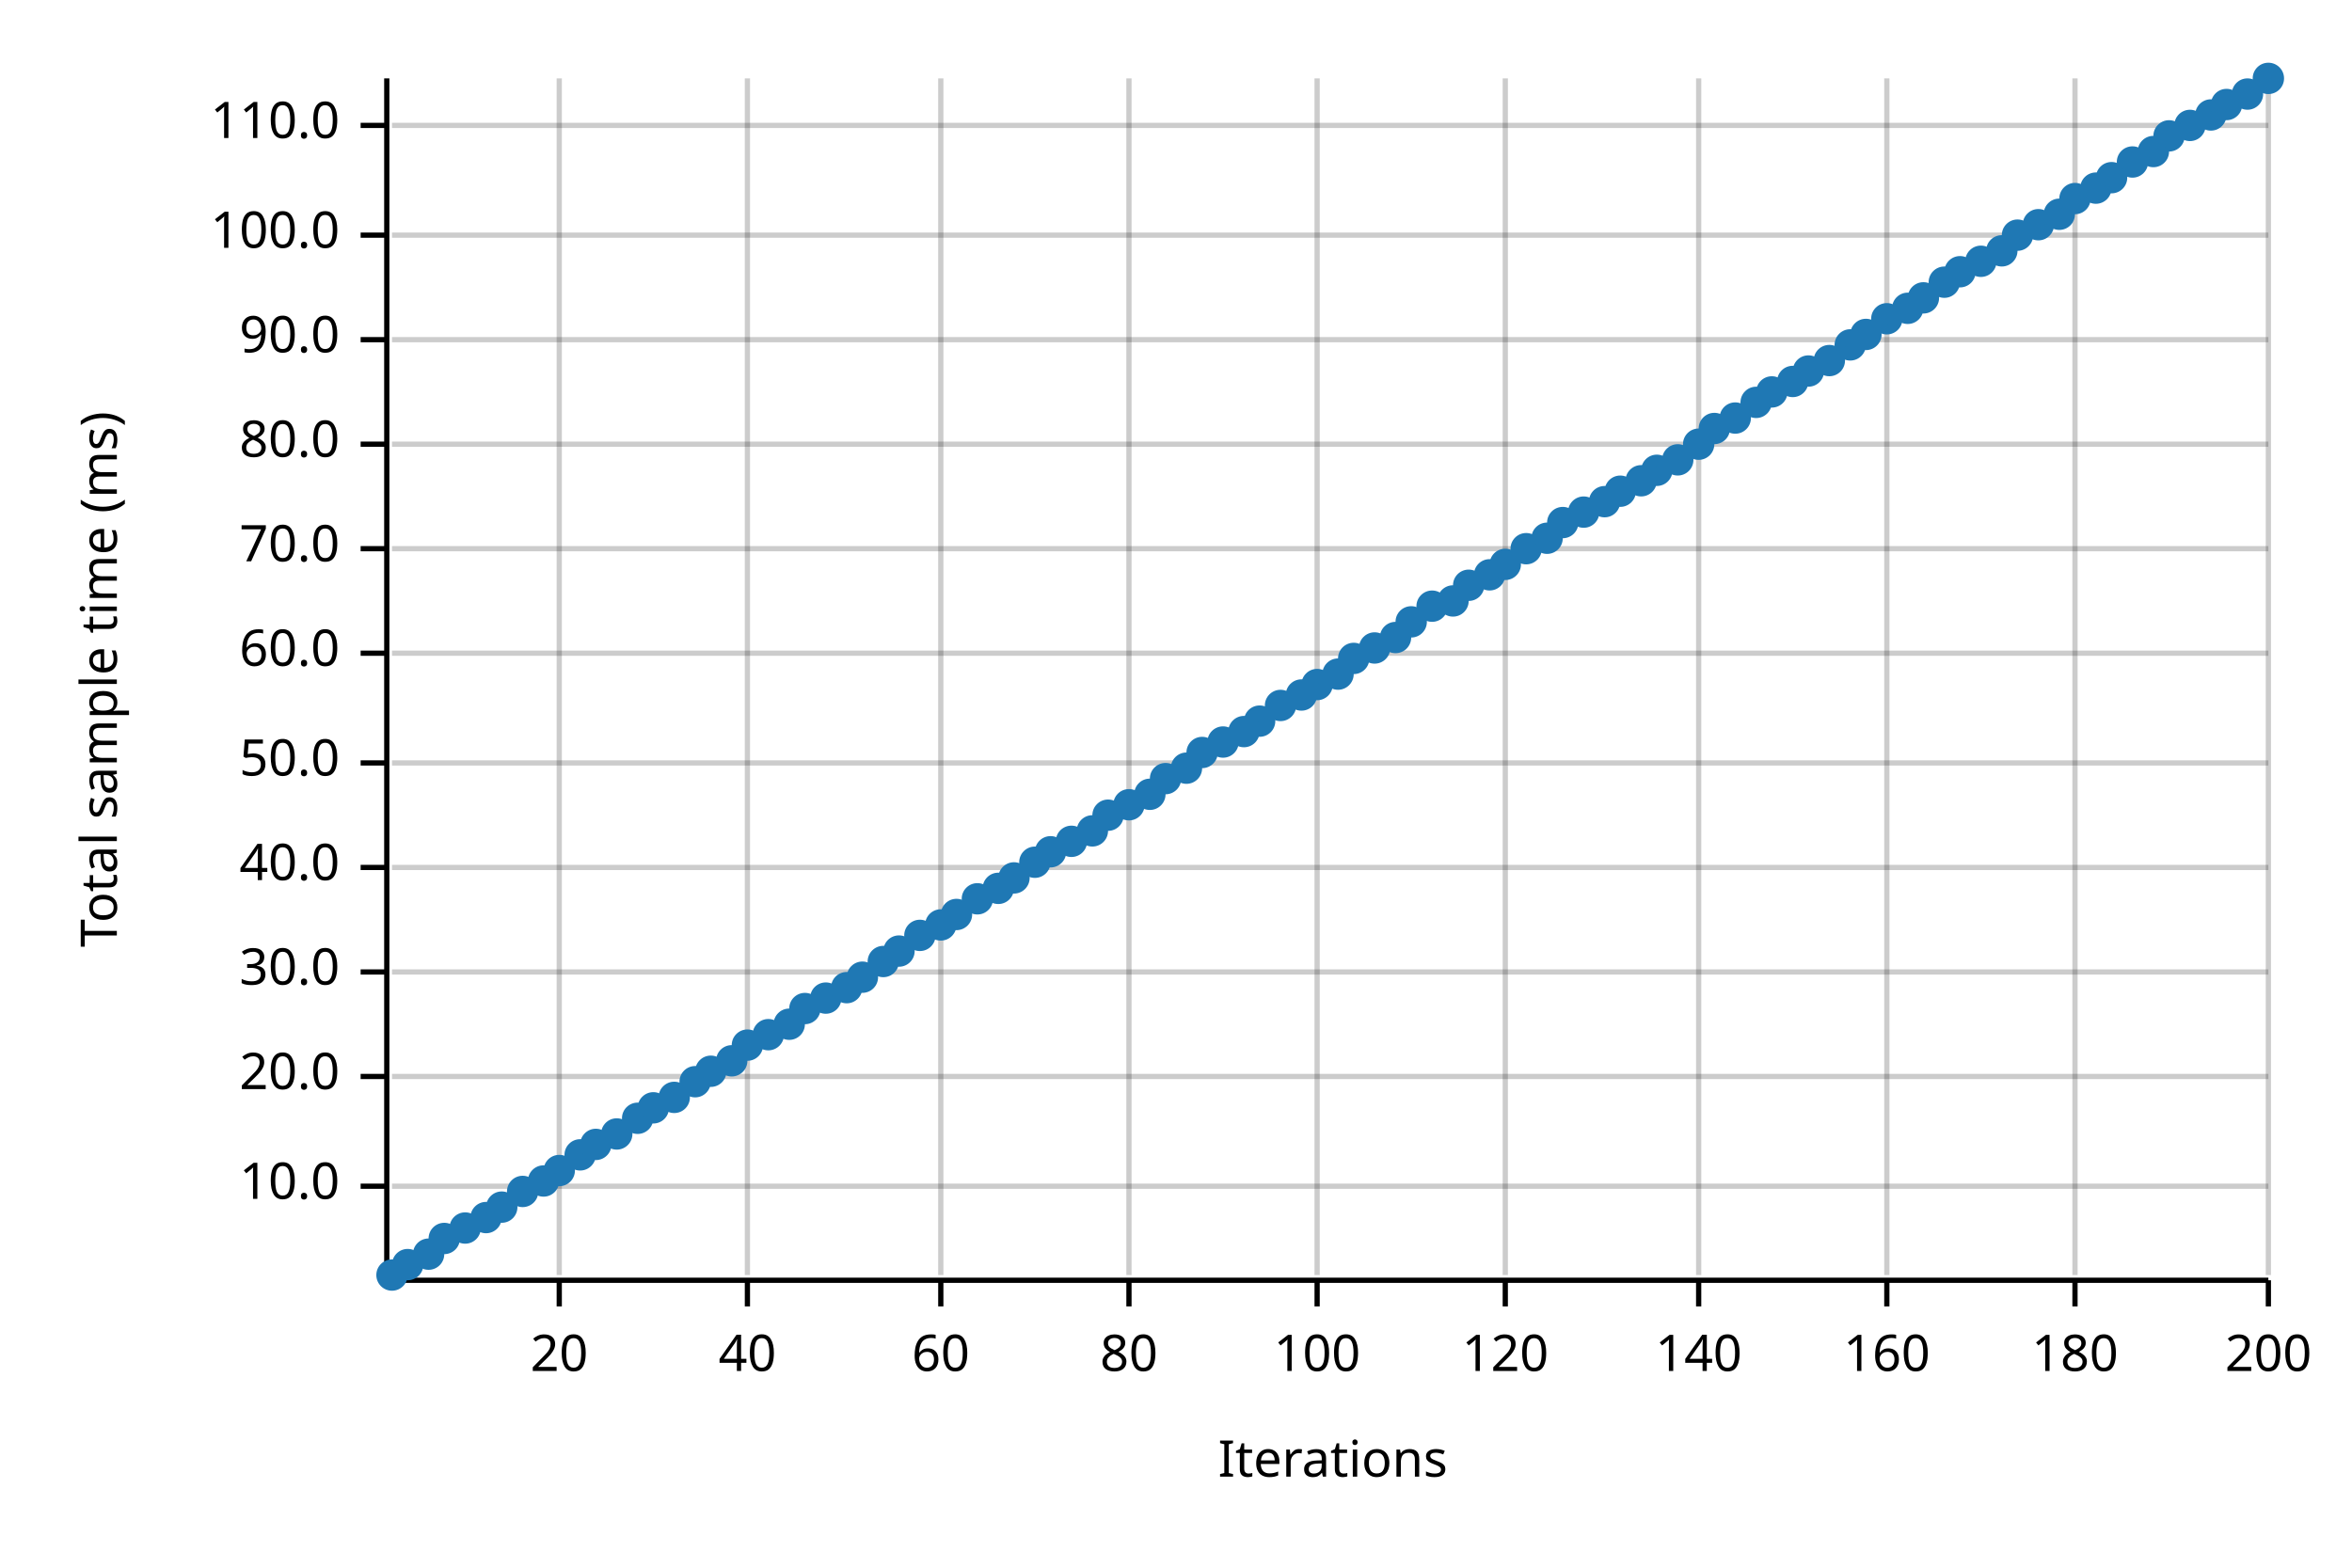
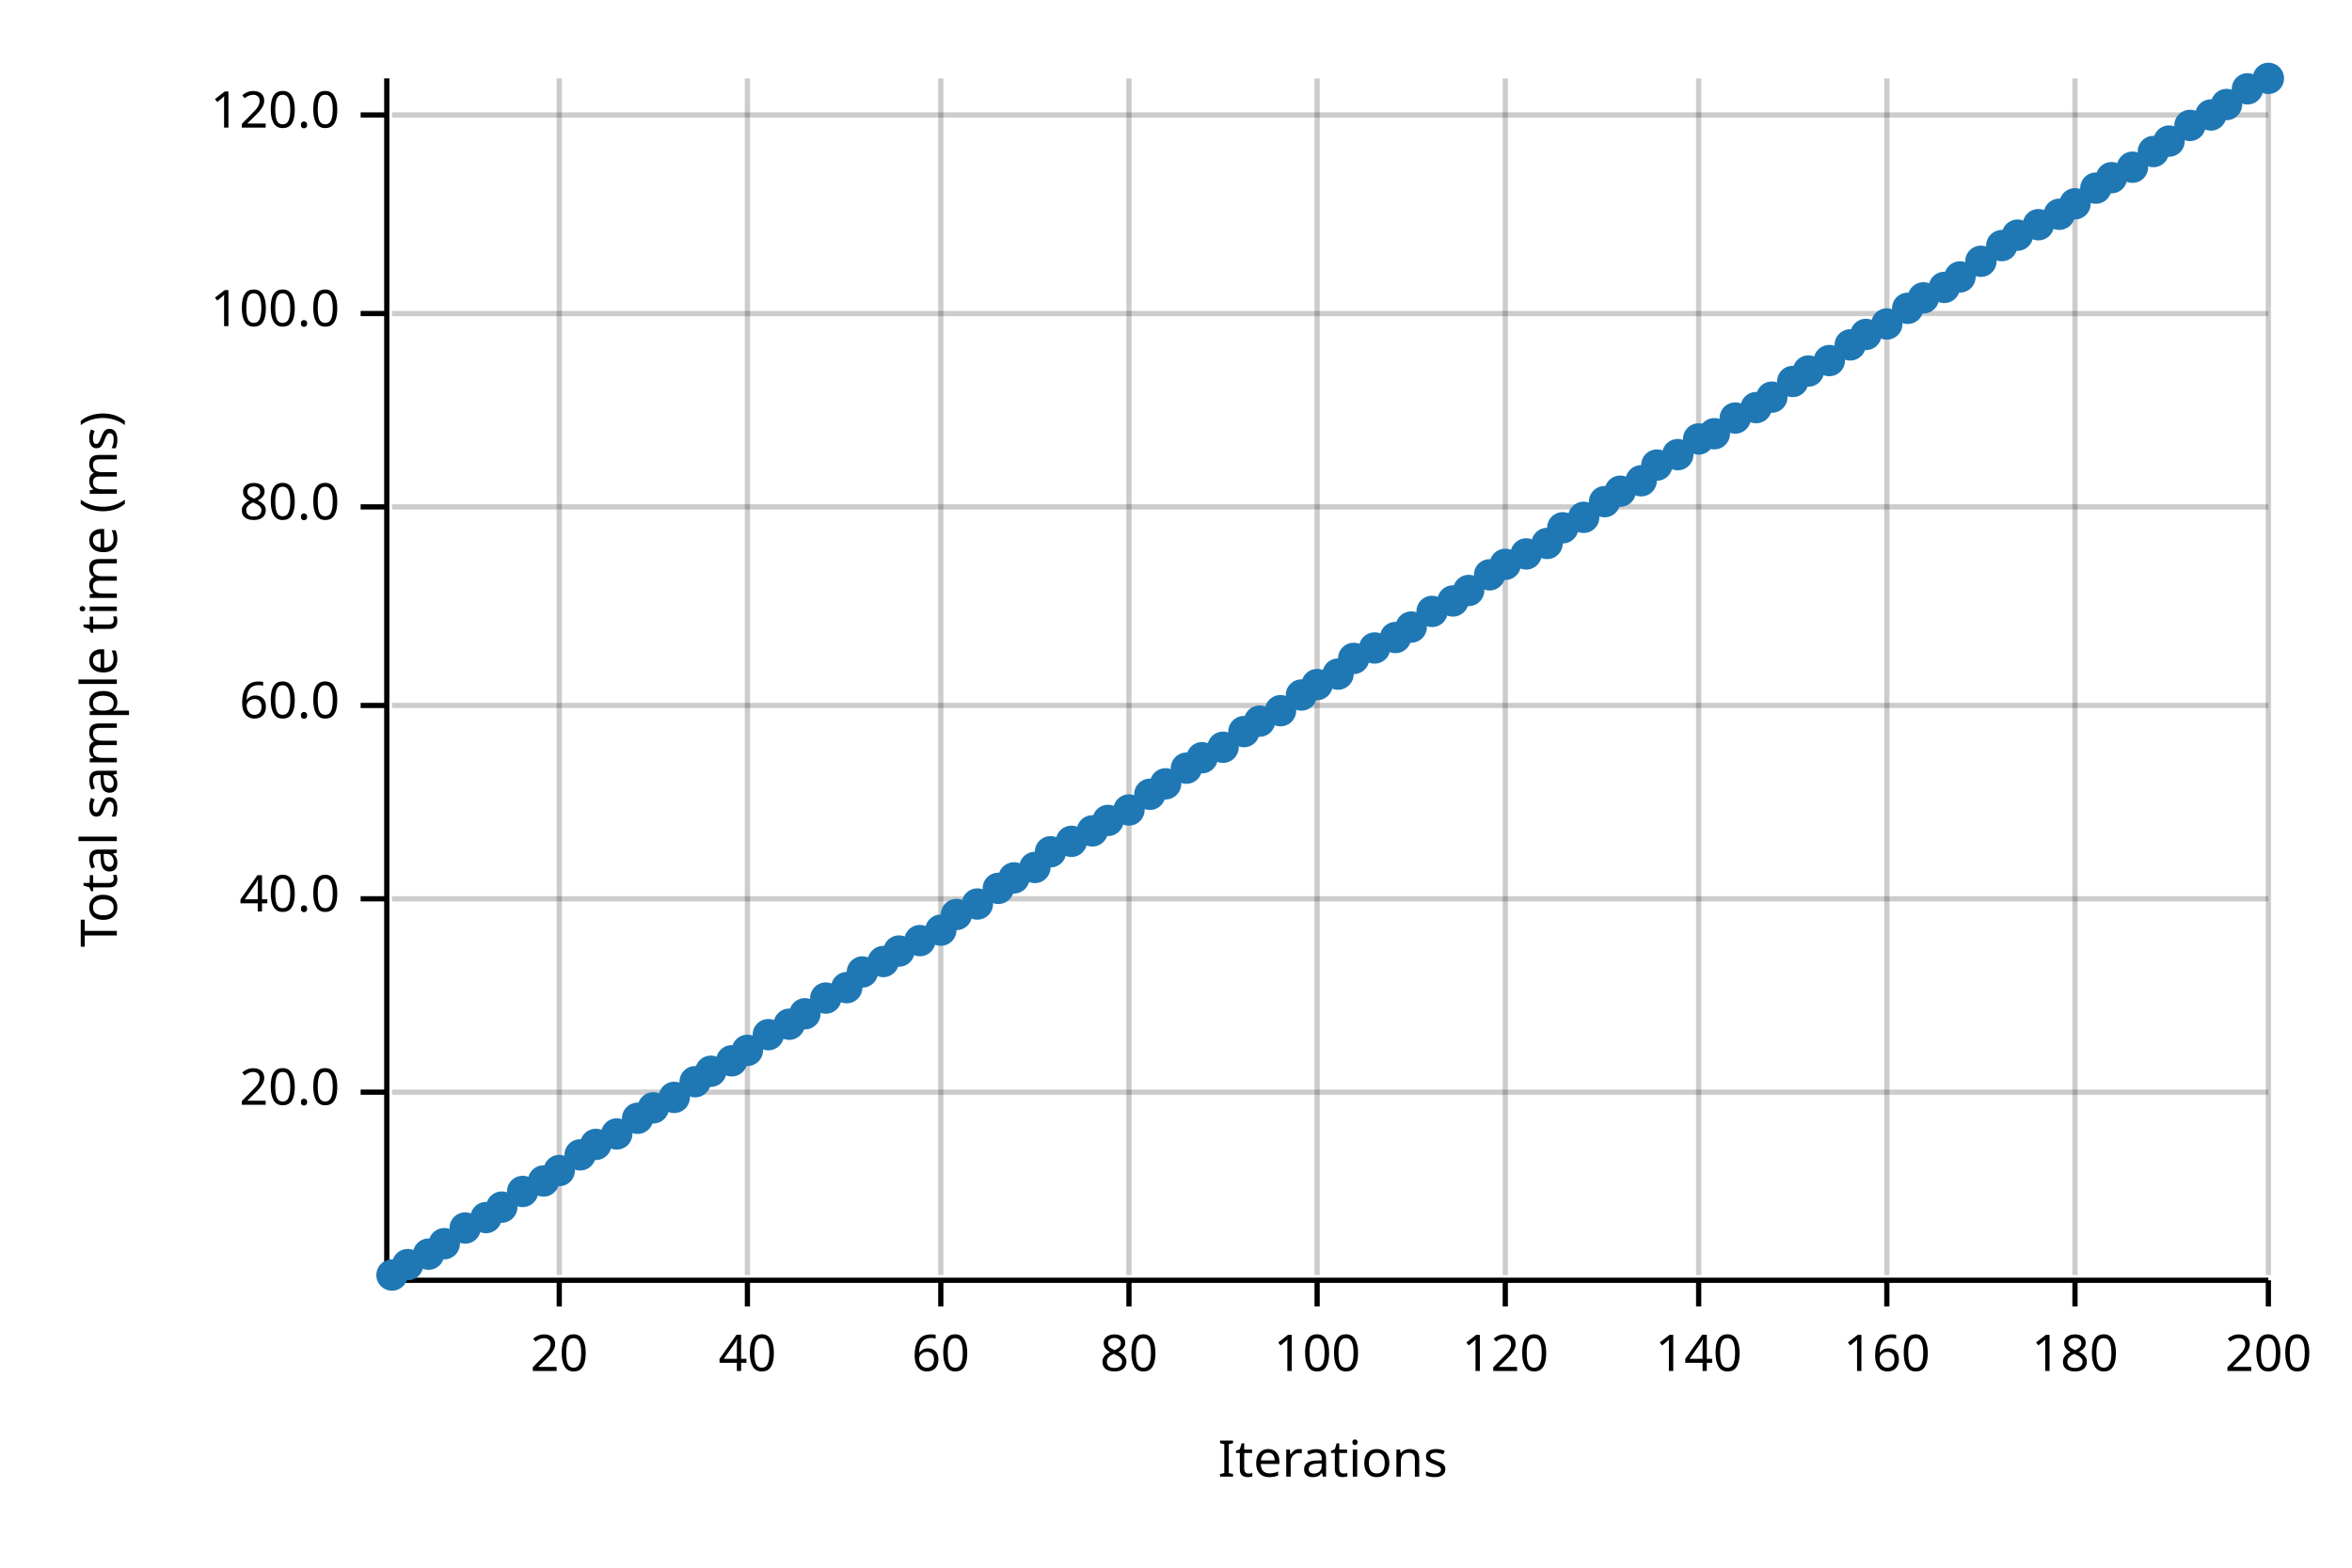
<svg xmlns="http://www.w3.org/2000/svg" width="450" height="300" viewBox="0 0 450 300">
  <text x="15" y="130" dy="0.76em" text-anchor="middle" font-family="sans-serif" font-size="9.677" opacity="1" fill="#000000" transform="rotate(270, 15, 130)">
Total sample time (ms)
</text>
  <text x="255" y="285" dy="-0.5ex" text-anchor="middle" font-family="sans-serif" font-size="9.677" opacity="1" fill="#000000">
Iterations
</text>
  <line opacity="0.2" stroke="#000000" stroke-width="1" x1="107" y1="244" x2="107" y2="15" />
  <line opacity="0.2" stroke="#000000" stroke-width="1" x1="143" y1="244" x2="143" y2="15" />
  <line opacity="0.2" stroke="#000000" stroke-width="1" x1="180" y1="244" x2="180" y2="15" />
  <line opacity="0.2" stroke="#000000" stroke-width="1" x1="216" y1="244" x2="216" y2="15" />
  <line opacity="0.2" stroke="#000000" stroke-width="1" x1="252" y1="244" x2="252" y2="15" />
  <line opacity="0.2" stroke="#000000" stroke-width="1" x1="288" y1="244" x2="288" y2="15" />
  <line opacity="0.2" stroke="#000000" stroke-width="1" x1="325" y1="244" x2="325" y2="15" />
  <line opacity="0.2" stroke="#000000" stroke-width="1" x1="361" y1="244" x2="361" y2="15" />
  <line opacity="0.2" stroke="#000000" stroke-width="1" x1="397" y1="244" x2="397" y2="15" />
  <line opacity="0.2" stroke="#000000" stroke-width="1" x1="434" y1="244" x2="434" y2="15" />
-   <line opacity="0.2" stroke="#000000" stroke-width="1" x1="75" y1="227" x2="434" y2="227" />
-   <line opacity="0.2" stroke="#000000" stroke-width="1" x1="75" y1="206" x2="434" y2="206" />
-   <line opacity="0.2" stroke="#000000" stroke-width="1" x1="75" y1="186" x2="434" y2="186" />
-   <line opacity="0.2" stroke="#000000" stroke-width="1" x1="75" y1="166" x2="434" y2="166" />
-   <line opacity="0.2" stroke="#000000" stroke-width="1" x1="75" y1="146" x2="434" y2="146" />
-   <line opacity="0.2" stroke="#000000" stroke-width="1" x1="75" y1="125" x2="434" y2="125" />
-   <line opacity="0.2" stroke="#000000" stroke-width="1" x1="75" y1="105" x2="434" y2="105" />
-   <line opacity="0.2" stroke="#000000" stroke-width="1" x1="75" y1="85" x2="434" y2="85" />
-   <line opacity="0.2" stroke="#000000" stroke-width="1" x1="75" y1="65" x2="434" y2="65" />
-   <line opacity="0.2" stroke="#000000" stroke-width="1" x1="75" y1="45" x2="434" y2="45" />
-   <line opacity="0.2" stroke="#000000" stroke-width="1" x1="75" y1="24" x2="434" y2="24" />
+   <line opacity="0.2" stroke="#000000" stroke-width="1" x1="75" y1="209" x2="434" y2="209" />
+   <line opacity="0.2" stroke="#000000" stroke-width="1" x1="75" y1="172" x2="434" y2="172" />
+   <line opacity="0.2" stroke="#000000" stroke-width="1" x1="75" y1="135" x2="434" y2="135" />
+   <line opacity="0.2" stroke="#000000" stroke-width="1" x1="75" y1="97" x2="434" y2="97" />
+   <line opacity="0.2" stroke="#000000" stroke-width="1" x1="75" y1="60" x2="434" y2="60" />
+   <line opacity="0.2" stroke="#000000" stroke-width="1" x1="75" y1="22" x2="434" y2="22" />
  <polyline fill="none" opacity="1" stroke="#000000" stroke-width="1" points="74,15 74,244 " />
-   <text x="65" y="227" dy="0.5ex" text-anchor="end" font-family="sans-serif" font-size="9.677" opacity="1" fill="#000000">
- 10.0
- </text>
-   <polyline fill="none" opacity="1" stroke="#000000" stroke-width="1" points="69,227 74,227 " />
-   <text x="65" y="206" dy="0.5ex" text-anchor="end" font-family="sans-serif" font-size="9.677" opacity="1" fill="#000000">
+   <text x="65" y="209" dy="0.5ex" text-anchor="end" font-family="sans-serif" font-size="9.677" opacity="1" fill="#000000">
20.0
</text>
-   <polyline fill="none" opacity="1" stroke="#000000" stroke-width="1" points="69,206 74,206 " />
-   <text x="65" y="186" dy="0.5ex" text-anchor="end" font-family="sans-serif" font-size="9.677" opacity="1" fill="#000000">
- 30.0
- </text>
-   <polyline fill="none" opacity="1" stroke="#000000" stroke-width="1" points="69,186 74,186 " />
-   <text x="65" y="166" dy="0.5ex" text-anchor="end" font-family="sans-serif" font-size="9.677" opacity="1" fill="#000000">
+   <polyline fill="none" opacity="1" stroke="#000000" stroke-width="1" points="69,209 74,209 " />
+   <text x="65" y="172" dy="0.5ex" text-anchor="end" font-family="sans-serif" font-size="9.677" opacity="1" fill="#000000">
40.0
</text>
-   <polyline fill="none" opacity="1" stroke="#000000" stroke-width="1" points="69,166 74,166 " />
-   <text x="65" y="146" dy="0.5ex" text-anchor="end" font-family="sans-serif" font-size="9.677" opacity="1" fill="#000000">
- 50.0
- </text>
-   <polyline fill="none" opacity="1" stroke="#000000" stroke-width="1" points="69,146 74,146 " />
-   <text x="65" y="125" dy="0.5ex" text-anchor="end" font-family="sans-serif" font-size="9.677" opacity="1" fill="#000000">
+   <polyline fill="none" opacity="1" stroke="#000000" stroke-width="1" points="69,172 74,172 " />
+   <text x="65" y="135" dy="0.5ex" text-anchor="end" font-family="sans-serif" font-size="9.677" opacity="1" fill="#000000">
60.0
</text>
-   <polyline fill="none" opacity="1" stroke="#000000" stroke-width="1" points="69,125 74,125 " />
-   <text x="65" y="105" dy="0.5ex" text-anchor="end" font-family="sans-serif" font-size="9.677" opacity="1" fill="#000000">
- 70.0
- </text>
-   <polyline fill="none" opacity="1" stroke="#000000" stroke-width="1" points="69,105 74,105 " />
-   <text x="65" y="85" dy="0.5ex" text-anchor="end" font-family="sans-serif" font-size="9.677" opacity="1" fill="#000000">
+   <polyline fill="none" opacity="1" stroke="#000000" stroke-width="1" points="69,135 74,135 " />
+   <text x="65" y="97" dy="0.5ex" text-anchor="end" font-family="sans-serif" font-size="9.677" opacity="1" fill="#000000">
80.0
</text>
-   <polyline fill="none" opacity="1" stroke="#000000" stroke-width="1" points="69,85 74,85 " />
-   <text x="65" y="65" dy="0.5ex" text-anchor="end" font-family="sans-serif" font-size="9.677" opacity="1" fill="#000000">
- 90.0
- </text>
-   <polyline fill="none" opacity="1" stroke="#000000" stroke-width="1" points="69,65 74,65 " />
-   <text x="65" y="45" dy="0.5ex" text-anchor="end" font-family="sans-serif" font-size="9.677" opacity="1" fill="#000000">
+   <polyline fill="none" opacity="1" stroke="#000000" stroke-width="1" points="69,97 74,97 " />
+   <text x="65" y="60" dy="0.5ex" text-anchor="end" font-family="sans-serif" font-size="9.677" opacity="1" fill="#000000">
100.0
</text>
-   <polyline fill="none" opacity="1" stroke="#000000" stroke-width="1" points="69,45 74,45 " />
-   <text x="65" y="24" dy="0.5ex" text-anchor="end" font-family="sans-serif" font-size="9.677" opacity="1" fill="#000000">
- 110.0
+   <polyline fill="none" opacity="1" stroke="#000000" stroke-width="1" points="69,60 74,60 " />
+   <text x="65" y="22" dy="0.5ex" text-anchor="end" font-family="sans-serif" font-size="9.677" opacity="1" fill="#000000">
+ 120.0
</text>
-   <polyline fill="none" opacity="1" stroke="#000000" stroke-width="1" points="69,24 74,24 " />
+   <polyline fill="none" opacity="1" stroke="#000000" stroke-width="1" points="69,22 74,22 " />
  <polyline fill="none" opacity="1" stroke="#000000" stroke-width="1" points="75,245 434,245 " />
  <text x="107" y="255" dy="0.76em" text-anchor="middle" font-family="sans-serif" font-size="9.677" opacity="1" fill="#000000">
20
</text>
  <polyline fill="none" opacity="1" stroke="#000000" stroke-width="1" points="107,245 107,250 " />
  <text x="143" y="255" dy="0.76em" text-anchor="middle" font-family="sans-serif" font-size="9.677" opacity="1" fill="#000000">
40
</text>
  <polyline fill="none" opacity="1" stroke="#000000" stroke-width="1" points="143,245 143,250 " />
  <text x="180" y="255" dy="0.76em" text-anchor="middle" font-family="sans-serif" font-size="9.677" opacity="1" fill="#000000">
60
</text>
  <polyline fill="none" opacity="1" stroke="#000000" stroke-width="1" points="180,245 180,250 " />
  <text x="216" y="255" dy="0.76em" text-anchor="middle" font-family="sans-serif" font-size="9.677" opacity="1" fill="#000000">
80
</text>
  <polyline fill="none" opacity="1" stroke="#000000" stroke-width="1" points="216,245 216,250 " />
  <text x="252" y="255" dy="0.76em" text-anchor="middle" font-family="sans-serif" font-size="9.677" opacity="1" fill="#000000">
100
</text>
  <polyline fill="none" opacity="1" stroke="#000000" stroke-width="1" points="252,245 252,250 " />
  <text x="288" y="255" dy="0.76em" text-anchor="middle" font-family="sans-serif" font-size="9.677" opacity="1" fill="#000000">
120
</text>
  <polyline fill="none" opacity="1" stroke="#000000" stroke-width="1" points="288,245 288,250 " />
  <text x="325" y="255" dy="0.76em" text-anchor="middle" font-family="sans-serif" font-size="9.677" opacity="1" fill="#000000">
140
</text>
  <polyline fill="none" opacity="1" stroke="#000000" stroke-width="1" points="325,245 325,250 " />
  <text x="361" y="255" dy="0.76em" text-anchor="middle" font-family="sans-serif" font-size="9.677" opacity="1" fill="#000000">
160
</text>
  <polyline fill="none" opacity="1" stroke="#000000" stroke-width="1" points="361,245 361,250 " />
  <text x="397" y="255" dy="0.76em" text-anchor="middle" font-family="sans-serif" font-size="9.677" opacity="1" fill="#000000">
180
</text>
  <polyline fill="none" opacity="1" stroke="#000000" stroke-width="1" points="397,245 397,250 " />
  <text x="434" y="255" dy="0.76em" text-anchor="middle" font-family="sans-serif" font-size="9.677" opacity="1" fill="#000000">
200
</text>
  <polyline fill="none" opacity="1" stroke="#000000" stroke-width="1" points="434,245 434,250 " />
  <circle cx="75" cy="244" r="3" opacity="1" fill="#1F78B4" stroke="none" stroke-width="1" />
  <circle cx="78" cy="242" r="3" opacity="1" fill="#1F78B4" stroke="none" stroke-width="1" />
  <circle cx="82" cy="240" r="3" opacity="1" fill="#1F78B4" stroke="none" stroke-width="1" />
-   <circle cx="85" cy="237" r="3" opacity="1" fill="#1F78B4" stroke="none" stroke-width="1" />
+   <circle cx="85" cy="238" r="3" opacity="1" fill="#1F78B4" stroke="none" stroke-width="1" />
  <circle cx="89" cy="235" r="3" opacity="1" fill="#1F78B4" stroke="none" stroke-width="1" />
  <circle cx="93" cy="233" r="3" opacity="1" fill="#1F78B4" stroke="none" stroke-width="1" />
  <circle cx="96" cy="231" r="3" opacity="1" fill="#1F78B4" stroke="none" stroke-width="1" />
  <circle cx="100" cy="228" r="3" opacity="1" fill="#1F78B4" stroke="none" stroke-width="1" />
  <circle cx="104" cy="226" r="3" opacity="1" fill="#1F78B4" stroke="none" stroke-width="1" />
  <circle cx="107" cy="224" r="3" opacity="1" fill="#1F78B4" stroke="none" stroke-width="1" />
  <circle cx="111" cy="221" r="3" opacity="1" fill="#1F78B4" stroke="none" stroke-width="1" />
  <circle cx="114" cy="219" r="3" opacity="1" fill="#1F78B4" stroke="none" stroke-width="1" />
  <circle cx="118" cy="217" r="3" opacity="1" fill="#1F78B4" stroke="none" stroke-width="1" />
  <circle cx="122" cy="214" r="3" opacity="1" fill="#1F78B4" stroke="none" stroke-width="1" />
  <circle cx="125" cy="212" r="3" opacity="1" fill="#1F78B4" stroke="none" stroke-width="1" />
  <circle cx="129" cy="210" r="3" opacity="1" fill="#1F78B4" stroke="none" stroke-width="1" />
  <circle cx="133" cy="207" r="3" opacity="1" fill="#1F78B4" stroke="none" stroke-width="1" />
  <circle cx="136" cy="205" r="3" opacity="1" fill="#1F78B4" stroke="none" stroke-width="1" />
  <circle cx="140" cy="203" r="3" opacity="1" fill="#1F78B4" stroke="none" stroke-width="1" />
-   <circle cx="143" cy="200" r="3" opacity="1" fill="#1F78B4" stroke="none" stroke-width="1" />
+   <circle cx="143" cy="201" r="3" opacity="1" fill="#1F78B4" stroke="none" stroke-width="1" />
  <circle cx="147" cy="198" r="3" opacity="1" fill="#1F78B4" stroke="none" stroke-width="1" />
  <circle cx="151" cy="196" r="3" opacity="1" fill="#1F78B4" stroke="none" stroke-width="1" />
-   <circle cx="154" cy="193" r="3" opacity="1" fill="#1F78B4" stroke="none" stroke-width="1" />
+   <circle cx="154" cy="194" r="3" opacity="1" fill="#1F78B4" stroke="none" stroke-width="1" />
  <circle cx="158" cy="191" r="3" opacity="1" fill="#1F78B4" stroke="none" stroke-width="1" />
  <circle cx="162" cy="189" r="3" opacity="1" fill="#1F78B4" stroke="none" stroke-width="1" />
-   <circle cx="165" cy="187" r="3" opacity="1" fill="#1F78B4" stroke="none" stroke-width="1" />
+   <circle cx="165" cy="186" r="3" opacity="1" fill="#1F78B4" stroke="none" stroke-width="1" />
  <circle cx="169" cy="184" r="3" opacity="1" fill="#1F78B4" stroke="none" stroke-width="1" />
  <circle cx="172" cy="182" r="3" opacity="1" fill="#1F78B4" stroke="none" stroke-width="1" />
-   <circle cx="176" cy="179" r="3" opacity="1" fill="#1F78B4" stroke="none" stroke-width="1" />
-   <circle cx="180" cy="177" r="3" opacity="1" fill="#1F78B4" stroke="none" stroke-width="1" />
+   <circle cx="176" cy="180" r="3" opacity="1" fill="#1F78B4" stroke="none" stroke-width="1" />
+   <circle cx="180" cy="178" r="3" opacity="1" fill="#1F78B4" stroke="none" stroke-width="1" />
  <circle cx="183" cy="175" r="3" opacity="1" fill="#1F78B4" stroke="none" stroke-width="1" />
-   <circle cx="187" cy="172" r="3" opacity="1" fill="#1F78B4" stroke="none" stroke-width="1" />
+   <circle cx="187" cy="173" r="3" opacity="1" fill="#1F78B4" stroke="none" stroke-width="1" />
  <circle cx="191" cy="170" r="3" opacity="1" fill="#1F78B4" stroke="none" stroke-width="1" />
  <circle cx="194" cy="168" r="3" opacity="1" fill="#1F78B4" stroke="none" stroke-width="1" />
-   <circle cx="198" cy="165" r="3" opacity="1" fill="#1F78B4" stroke="none" stroke-width="1" />
+   <circle cx="198" cy="166" r="3" opacity="1" fill="#1F78B4" stroke="none" stroke-width="1" />
  <circle cx="201" cy="163" r="3" opacity="1" fill="#1F78B4" stroke="none" stroke-width="1" />
  <circle cx="205" cy="161" r="3" opacity="1" fill="#1F78B4" stroke="none" stroke-width="1" />
  <circle cx="209" cy="159" r="3" opacity="1" fill="#1F78B4" stroke="none" stroke-width="1" />
-   <circle cx="212" cy="156" r="3" opacity="1" fill="#1F78B4" stroke="none" stroke-width="1" />
-   <circle cx="216" cy="154" r="3" opacity="1" fill="#1F78B4" stroke="none" stroke-width="1" />
+   <circle cx="212" cy="157" r="3" opacity="1" fill="#1F78B4" stroke="none" stroke-width="1" />
+   <circle cx="216" cy="155" r="3" opacity="1" fill="#1F78B4" stroke="none" stroke-width="1" />
  <circle cx="220" cy="152" r="3" opacity="1" fill="#1F78B4" stroke="none" stroke-width="1" />
-   <circle cx="223" cy="149" r="3" opacity="1" fill="#1F78B4" stroke="none" stroke-width="1" />
+   <circle cx="223" cy="150" r="3" opacity="1" fill="#1F78B4" stroke="none" stroke-width="1" />
  <circle cx="227" cy="147" r="3" opacity="1" fill="#1F78B4" stroke="none" stroke-width="1" />
-   <circle cx="230" cy="144" r="3" opacity="1" fill="#1F78B4" stroke="none" stroke-width="1" />
-   <circle cx="234" cy="142" r="3" opacity="1" fill="#1F78B4" stroke="none" stroke-width="1" />
+   <circle cx="230" cy="145" r="3" opacity="1" fill="#1F78B4" stroke="none" stroke-width="1" />
+   <circle cx="234" cy="143" r="3" opacity="1" fill="#1F78B4" stroke="none" stroke-width="1" />
  <circle cx="238" cy="140" r="3" opacity="1" fill="#1F78B4" stroke="none" stroke-width="1" />
  <circle cx="241" cy="138" r="3" opacity="1" fill="#1F78B4" stroke="none" stroke-width="1" />
-   <circle cx="245" cy="135" r="3" opacity="1" fill="#1F78B4" stroke="none" stroke-width="1" />
+   <circle cx="245" cy="136" r="3" opacity="1" fill="#1F78B4" stroke="none" stroke-width="1" />
  <circle cx="249" cy="133" r="3" opacity="1" fill="#1F78B4" stroke="none" stroke-width="1" />
  <circle cx="252" cy="131" r="3" opacity="1" fill="#1F78B4" stroke="none" stroke-width="1" />
  <circle cx="256" cy="129" r="3" opacity="1" fill="#1F78B4" stroke="none" stroke-width="1" />
  <circle cx="259" cy="126" r="3" opacity="1" fill="#1F78B4" stroke="none" stroke-width="1" />
  <circle cx="263" cy="124" r="3" opacity="1" fill="#1F78B4" stroke="none" stroke-width="1" />
  <circle cx="267" cy="122" r="3" opacity="1" fill="#1F78B4" stroke="none" stroke-width="1" />
-   <circle cx="270" cy="119" r="3" opacity="1" fill="#1F78B4" stroke="none" stroke-width="1" />
-   <circle cx="274" cy="116" r="3" opacity="1" fill="#1F78B4" stroke="none" stroke-width="1" />
+   <circle cx="270" cy="120" r="3" opacity="1" fill="#1F78B4" stroke="none" stroke-width="1" />
+   <circle cx="274" cy="117" r="3" opacity="1" fill="#1F78B4" stroke="none" stroke-width="1" />
  <circle cx="278" cy="115" r="3" opacity="1" fill="#1F78B4" stroke="none" stroke-width="1" />
-   <circle cx="281" cy="112" r="3" opacity="1" fill="#1F78B4" stroke="none" stroke-width="1" />
+   <circle cx="281" cy="113" r="3" opacity="1" fill="#1F78B4" stroke="none" stroke-width="1" />
  <circle cx="285" cy="110" r="3" opacity="1" fill="#1F78B4" stroke="none" stroke-width="1" />
  <circle cx="288" cy="108" r="3" opacity="1" fill="#1F78B4" stroke="none" stroke-width="1" />
-   <circle cx="292" cy="105" r="3" opacity="1" fill="#1F78B4" stroke="none" stroke-width="1" />
-   <circle cx="296" cy="103" r="3" opacity="1" fill="#1F78B4" stroke="none" stroke-width="1" />
-   <circle cx="299" cy="100" r="3" opacity="1" fill="#1F78B4" stroke="none" stroke-width="1" />
-   <circle cx="303" cy="98" r="3" opacity="1" fill="#1F78B4" stroke="none" stroke-width="1" />
+   <circle cx="292" cy="106" r="3" opacity="1" fill="#1F78B4" stroke="none" stroke-width="1" />
+   <circle cx="296" cy="104" r="3" opacity="1" fill="#1F78B4" stroke="none" stroke-width="1" />
+   <circle cx="299" cy="101" r="3" opacity="1" fill="#1F78B4" stroke="none" stroke-width="1" />
+   <circle cx="303" cy="99" r="3" opacity="1" fill="#1F78B4" stroke="none" stroke-width="1" />
  <circle cx="307" cy="96" r="3" opacity="1" fill="#1F78B4" stroke="none" stroke-width="1" />
  <circle cx="310" cy="94" r="3" opacity="1" fill="#1F78B4" stroke="none" stroke-width="1" />
  <circle cx="314" cy="92" r="3" opacity="1" fill="#1F78B4" stroke="none" stroke-width="1" />
-   <circle cx="317" cy="90" r="3" opacity="1" fill="#1F78B4" stroke="none" stroke-width="1" />
-   <circle cx="321" cy="88" r="3" opacity="1" fill="#1F78B4" stroke="none" stroke-width="1" />
-   <circle cx="325" cy="85" r="3" opacity="1" fill="#1F78B4" stroke="none" stroke-width="1" />
-   <circle cx="328" cy="82" r="3" opacity="1" fill="#1F78B4" stroke="none" stroke-width="1" />
+   <circle cx="317" cy="89" r="3" opacity="1" fill="#1F78B4" stroke="none" stroke-width="1" />
+   <circle cx="321" cy="87" r="3" opacity="1" fill="#1F78B4" stroke="none" stroke-width="1" />
+   <circle cx="325" cy="84" r="3" opacity="1" fill="#1F78B4" stroke="none" stroke-width="1" />
+   <circle cx="328" cy="83" r="3" opacity="1" fill="#1F78B4" stroke="none" stroke-width="1" />
  <circle cx="332" cy="80" r="3" opacity="1" fill="#1F78B4" stroke="none" stroke-width="1" />
-   <circle cx="336" cy="77" r="3" opacity="1" fill="#1F78B4" stroke="none" stroke-width="1" />
-   <circle cx="339" cy="75" r="3" opacity="1" fill="#1F78B4" stroke="none" stroke-width="1" />
+   <circle cx="336" cy="78" r="3" opacity="1" fill="#1F78B4" stroke="none" stroke-width="1" />
+   <circle cx="339" cy="76" r="3" opacity="1" fill="#1F78B4" stroke="none" stroke-width="1" />
  <circle cx="343" cy="73" r="3" opacity="1" fill="#1F78B4" stroke="none" stroke-width="1" />
  <circle cx="346" cy="71" r="3" opacity="1" fill="#1F78B4" stroke="none" stroke-width="1" />
  <circle cx="350" cy="69" r="3" opacity="1" fill="#1F78B4" stroke="none" stroke-width="1" />
  <circle cx="354" cy="66" r="3" opacity="1" fill="#1F78B4" stroke="none" stroke-width="1" />
  <circle cx="357" cy="64" r="3" opacity="1" fill="#1F78B4" stroke="none" stroke-width="1" />
-   <circle cx="361" cy="61" r="3" opacity="1" fill="#1F78B4" stroke="none" stroke-width="1" />
+   <circle cx="361" cy="62" r="3" opacity="1" fill="#1F78B4" stroke="none" stroke-width="1" />
  <circle cx="365" cy="59" r="3" opacity="1" fill="#1F78B4" stroke="none" stroke-width="1" />
  <circle cx="368" cy="57" r="3" opacity="1" fill="#1F78B4" stroke="none" stroke-width="1" />
-   <circle cx="372" cy="54" r="3" opacity="1" fill="#1F78B4" stroke="none" stroke-width="1" />
-   <circle cx="375" cy="52" r="3" opacity="1" fill="#1F78B4" stroke="none" stroke-width="1" />
+   <circle cx="372" cy="55" r="3" opacity="1" fill="#1F78B4" stroke="none" stroke-width="1" />
+   <circle cx="375" cy="53" r="3" opacity="1" fill="#1F78B4" stroke="none" stroke-width="1" />
  <circle cx="379" cy="50" r="3" opacity="1" fill="#1F78B4" stroke="none" stroke-width="1" />
-   <circle cx="383" cy="48" r="3" opacity="1" fill="#1F78B4" stroke="none" stroke-width="1" />
+   <circle cx="383" cy="47" r="3" opacity="1" fill="#1F78B4" stroke="none" stroke-width="1" />
  <circle cx="386" cy="45" r="3" opacity="1" fill="#1F78B4" stroke="none" stroke-width="1" />
  <circle cx="390" cy="43" r="3" opacity="1" fill="#1F78B4" stroke="none" stroke-width="1" />
  <circle cx="394" cy="41" r="3" opacity="1" fill="#1F78B4" stroke="none" stroke-width="1" />
-   <circle cx="397" cy="38" r="3" opacity="1" fill="#1F78B4" stroke="none" stroke-width="1" />
+   <circle cx="397" cy="39" r="3" opacity="1" fill="#1F78B4" stroke="none" stroke-width="1" />
  <circle cx="401" cy="36" r="3" opacity="1" fill="#1F78B4" stroke="none" stroke-width="1" />
  <circle cx="404" cy="34" r="3" opacity="1" fill="#1F78B4" stroke="none" stroke-width="1" />
-   <circle cx="408" cy="31" r="3" opacity="1" fill="#1F78B4" stroke="none" stroke-width="1" />
+   <circle cx="408" cy="32" r="3" opacity="1" fill="#1F78B4" stroke="none" stroke-width="1" />
  <circle cx="412" cy="29" r="3" opacity="1" fill="#1F78B4" stroke="none" stroke-width="1" />
-   <circle cx="415" cy="26" r="3" opacity="1" fill="#1F78B4" stroke="none" stroke-width="1" />
+   <circle cx="415" cy="27" r="3" opacity="1" fill="#1F78B4" stroke="none" stroke-width="1" />
  <circle cx="419" cy="24" r="3" opacity="1" fill="#1F78B4" stroke="none" stroke-width="1" />
  <circle cx="423" cy="22" r="3" opacity="1" fill="#1F78B4" stroke="none" stroke-width="1" />
  <circle cx="426" cy="20" r="3" opacity="1" fill="#1F78B4" stroke="none" stroke-width="1" />
-   <circle cx="430" cy="18" r="3" opacity="1" fill="#1F78B4" stroke="none" stroke-width="1" />
+   <circle cx="430" cy="17" r="3" opacity="1" fill="#1F78B4" stroke="none" stroke-width="1" />
  <circle cx="434" cy="15" r="3" opacity="1" fill="#1F78B4" stroke="none" stroke-width="1" />
  <polyline fill="none" opacity="1" stroke="#1F78B4" stroke-width="1" points="75,245 434,15 " />
  <polygon opacity="0.25" fill="#1F78B4" points="75,245 434,15 434,15 " />
</svg>
